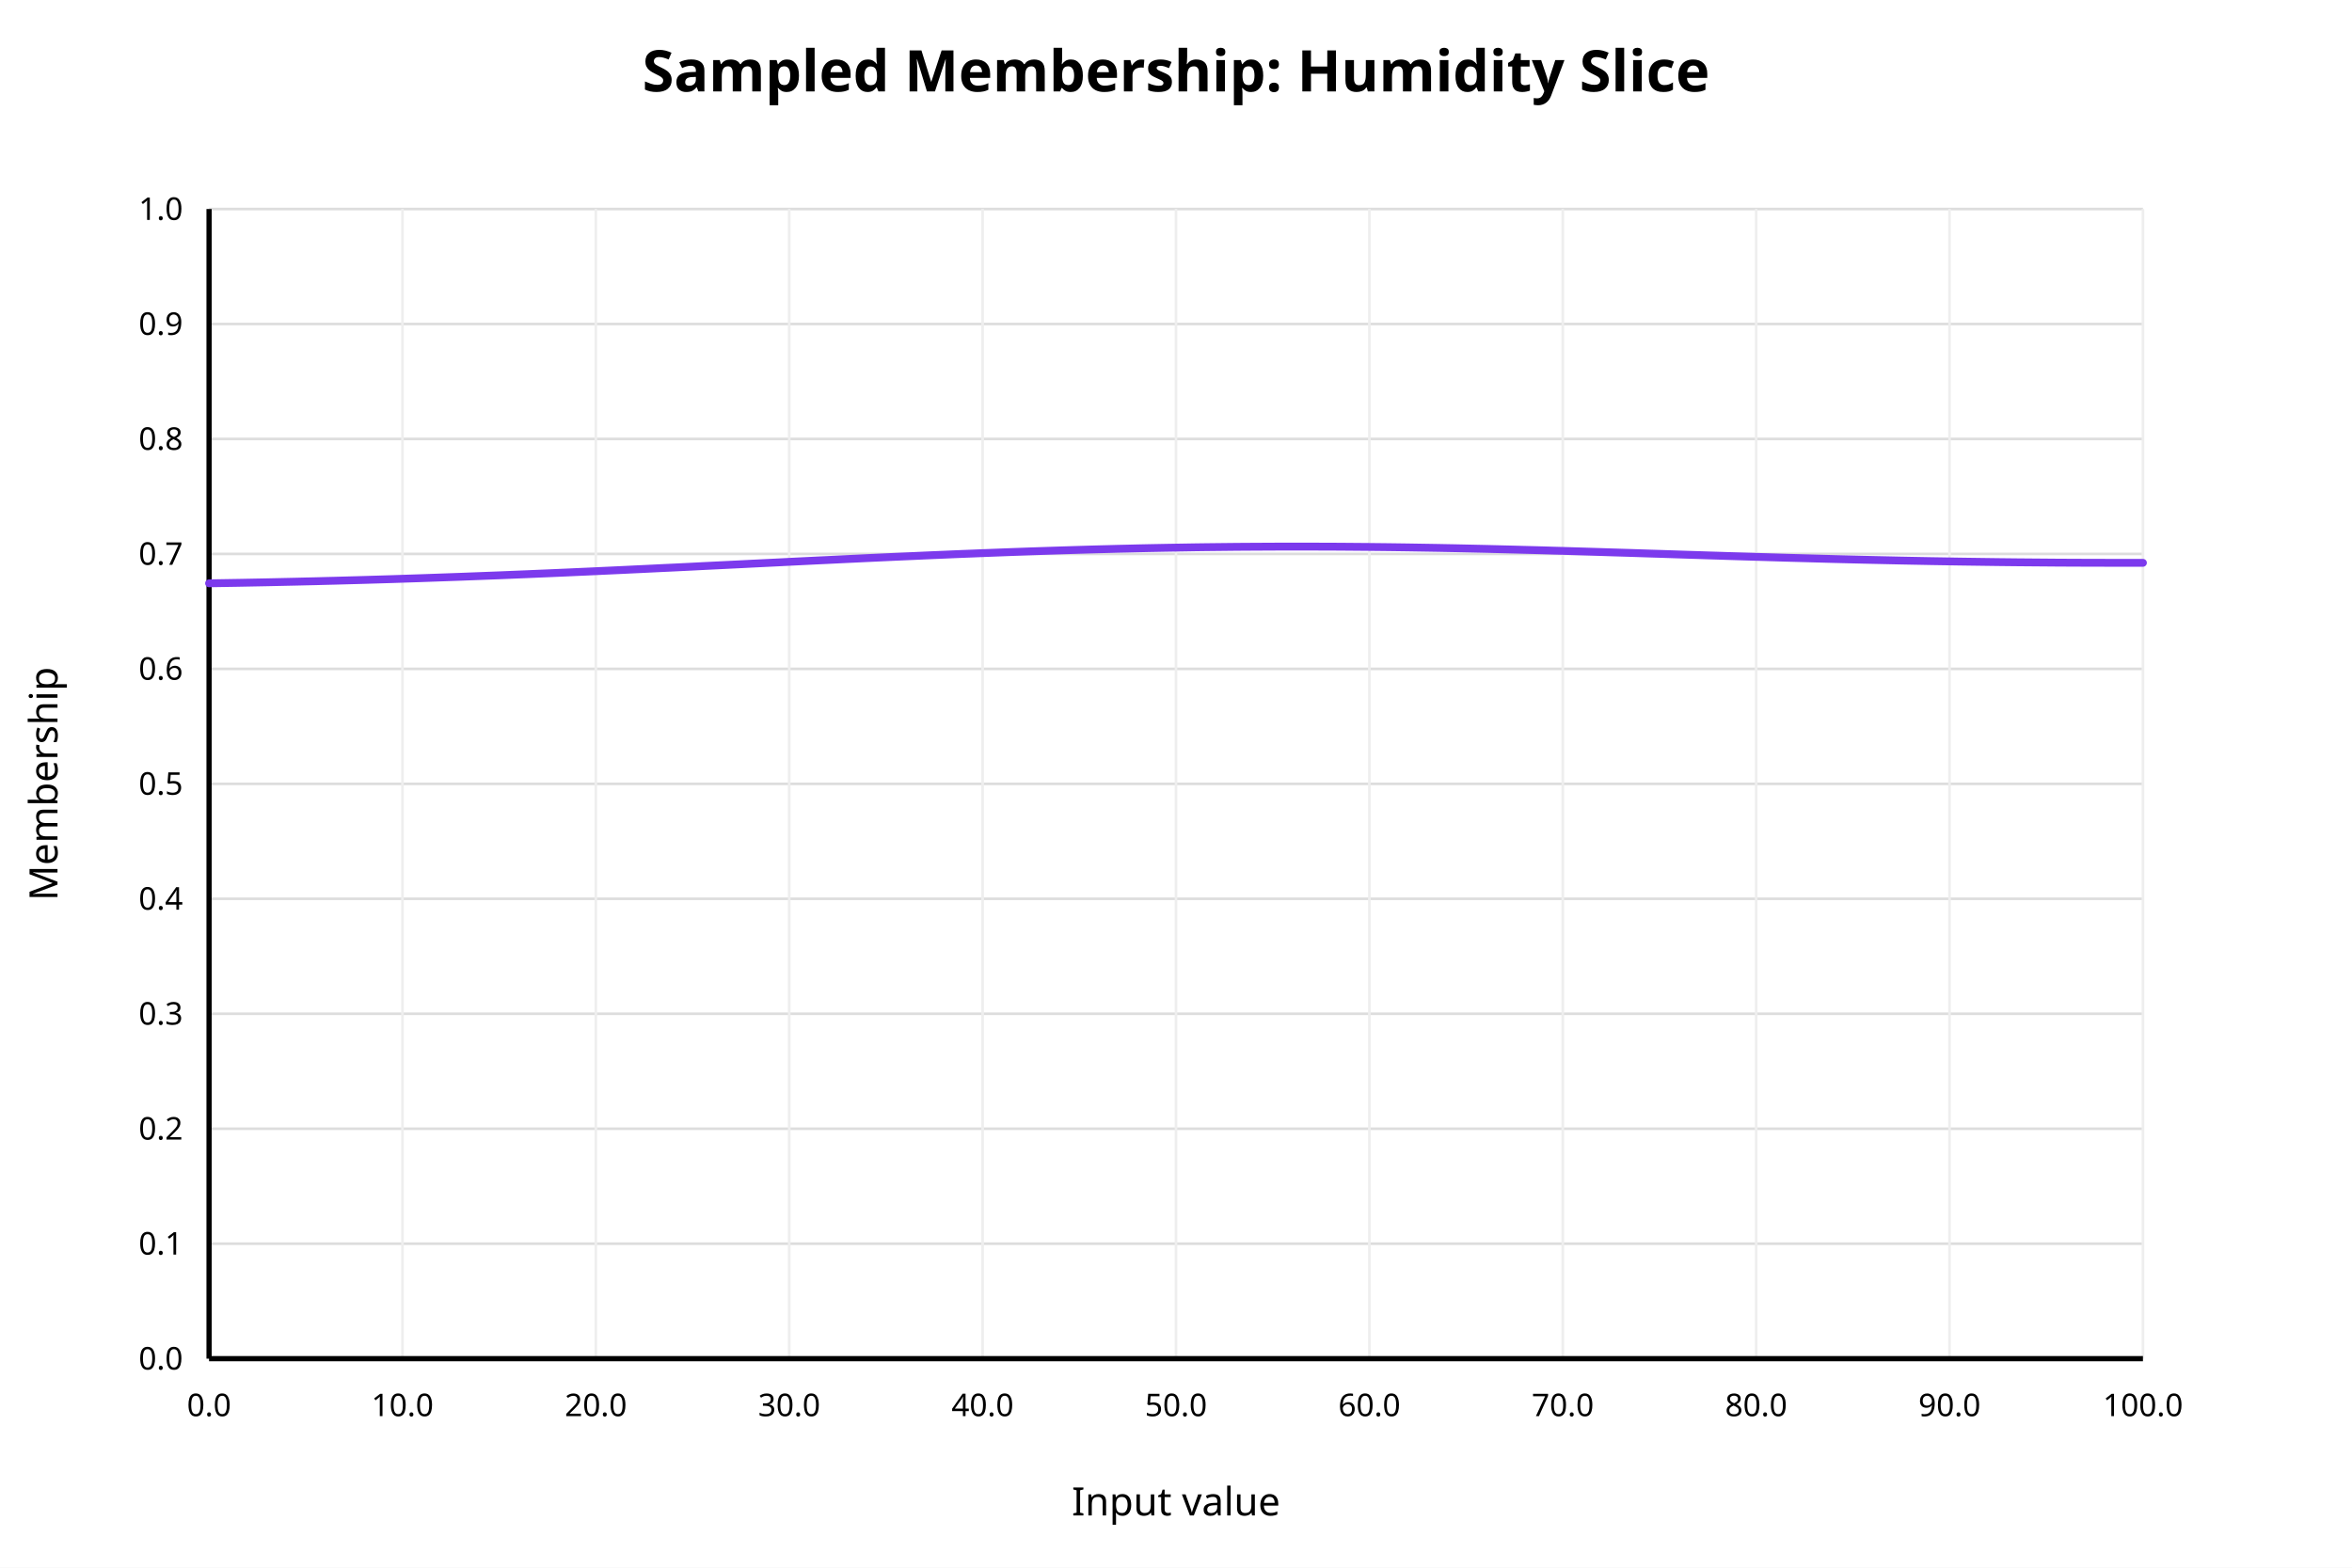
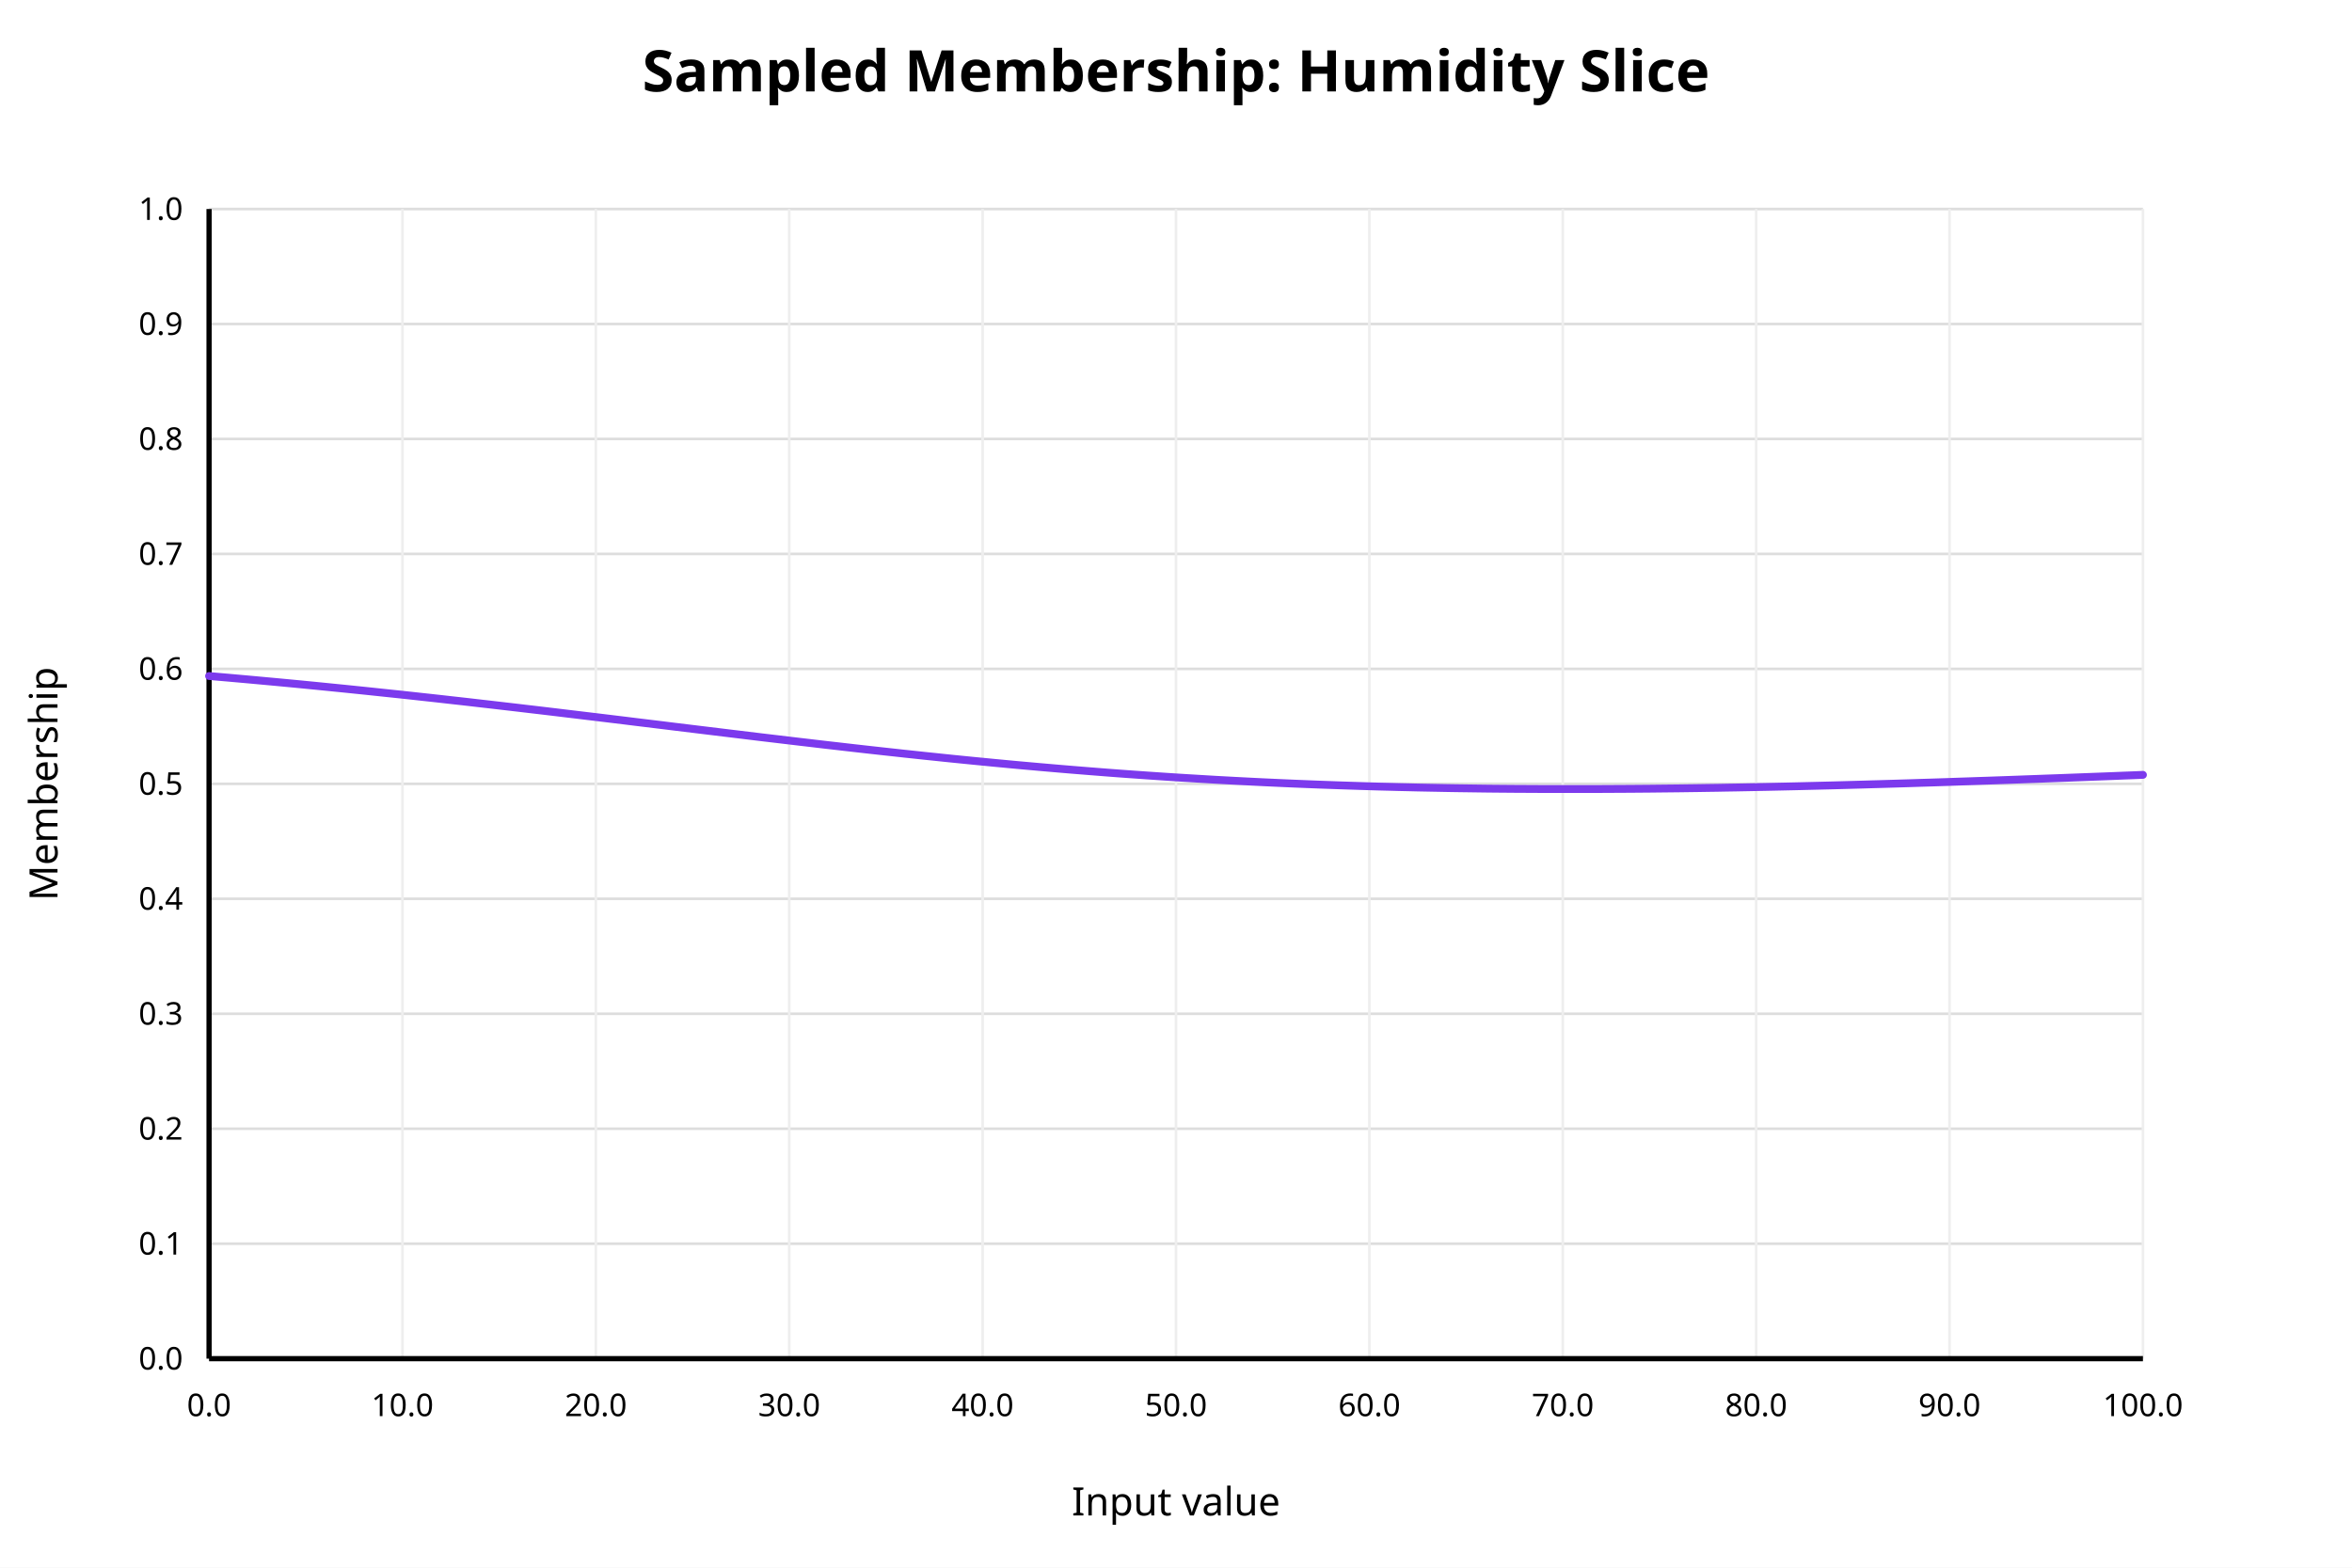
<svg xmlns="http://www.w3.org/2000/svg" width="900" height="600" viewBox="0 0 900 600">
  <rect x="0" y="0" width="900" height="600" fill="white" />
  <text x="450" y="35" text-anchor="middle" font-family="sans-serif" font-size="22" font-weight="bold" fill="black">Sampled Membership: Humidity Slice</text>
  <line x1="80" y1="520.00" x2="820" y2="520.00" stroke="#dddddd" stroke-width="1" />
  <text x="70" y="520.00" text-anchor="end" dominant-baseline="middle" font-family="sans-serif" font-size="12" fill="black">0.0</text>
  <line x1="80" y1="476.00" x2="820" y2="476.00" stroke="#dddddd" stroke-width="1" />
  <text x="70" y="476.00" text-anchor="end" dominant-baseline="middle" font-family="sans-serif" font-size="12" fill="black">0.1</text>
  <line x1="80" y1="432.00" x2="820" y2="432.00" stroke="#dddddd" stroke-width="1" />
  <text x="70" y="432.00" text-anchor="end" dominant-baseline="middle" font-family="sans-serif" font-size="12" fill="black">0.2</text>
  <line x1="80" y1="388.00" x2="820" y2="388.00" stroke="#dddddd" stroke-width="1" />
  <text x="70" y="388.00" text-anchor="end" dominant-baseline="middle" font-family="sans-serif" font-size="12" fill="black">0.3</text>
  <line x1="80" y1="344.00" x2="820" y2="344.00" stroke="#dddddd" stroke-width="1" />
  <text x="70" y="344.00" text-anchor="end" dominant-baseline="middle" font-family="sans-serif" font-size="12" fill="black">0.4</text>
  <line x1="80" y1="300.00" x2="820" y2="300.00" stroke="#dddddd" stroke-width="1" />
  <text x="70" y="300.00" text-anchor="end" dominant-baseline="middle" font-family="sans-serif" font-size="12" fill="black">0.5</text>
  <line x1="80" y1="256.00" x2="820" y2="256.00" stroke="#dddddd" stroke-width="1" />
  <text x="70" y="256.00" text-anchor="end" dominant-baseline="middle" font-family="sans-serif" font-size="12" fill="black">0.6</text>
  <line x1="80" y1="212.00" x2="820" y2="212.00" stroke="#dddddd" stroke-width="1" />
  <text x="70" y="212.00" text-anchor="end" dominant-baseline="middle" font-family="sans-serif" font-size="12" fill="black">0.7</text>
  <line x1="80" y1="168.00" x2="820" y2="168.00" stroke="#dddddd" stroke-width="1" />
  <text x="70" y="168.00" text-anchor="end" dominant-baseline="middle" font-family="sans-serif" font-size="12" fill="black">0.8</text>
  <line x1="80" y1="124.00" x2="820" y2="124.00" stroke="#dddddd" stroke-width="1" />
  <text x="70" y="124.00" text-anchor="end" dominant-baseline="middle" font-family="sans-serif" font-size="12" fill="black">0.9</text>
  <line x1="80" y1="80.00" x2="820" y2="80.00" stroke="#dddddd" stroke-width="1" />
  <text x="70" y="80.00" text-anchor="end" dominant-baseline="middle" font-family="sans-serif" font-size="12" fill="black">1.0</text>
  <line x1="80.00" y1="80" x2="80.00" y2="520" stroke="#eeeeee" stroke-width="1" />
  <text x="80.00" y="542" text-anchor="middle" font-family="sans-serif" font-size="12" fill="black">0.0</text>
  <line x1="154.00" y1="80" x2="154.00" y2="520" stroke="#eeeeee" stroke-width="1" />
  <text x="154.00" y="542" text-anchor="middle" font-family="sans-serif" font-size="12" fill="black">10.0</text>
  <line x1="228.00" y1="80" x2="228.00" y2="520" stroke="#eeeeee" stroke-width="1" />
  <text x="228.00" y="542" text-anchor="middle" font-family="sans-serif" font-size="12" fill="black">20.0</text>
  <line x1="302.00" y1="80" x2="302.00" y2="520" stroke="#eeeeee" stroke-width="1" />
  <text x="302.00" y="542" text-anchor="middle" font-family="sans-serif" font-size="12" fill="black">30.0</text>
  <line x1="376.00" y1="80" x2="376.00" y2="520" stroke="#eeeeee" stroke-width="1" />
  <text x="376.00" y="542" text-anchor="middle" font-family="sans-serif" font-size="12" fill="black">40.0</text>
  <line x1="450.00" y1="80" x2="450.00" y2="520" stroke="#eeeeee" stroke-width="1" />
  <text x="450.00" y="542" text-anchor="middle" font-family="sans-serif" font-size="12" fill="black">50.0</text>
  <line x1="524.00" y1="80" x2="524.00" y2="520" stroke="#eeeeee" stroke-width="1" />
  <text x="524.00" y="542" text-anchor="middle" font-family="sans-serif" font-size="12" fill="black">60.0</text>
  <line x1="598.00" y1="80" x2="598.00" y2="520" stroke="#eeeeee" stroke-width="1" />
  <text x="598.00" y="542" text-anchor="middle" font-family="sans-serif" font-size="12" fill="black">70.0</text>
  <line x1="672.00" y1="80" x2="672.00" y2="520" stroke="#eeeeee" stroke-width="1" />
  <text x="672.00" y="542" text-anchor="middle" font-family="sans-serif" font-size="12" fill="black">80.0</text>
  <line x1="746.00" y1="80" x2="746.00" y2="520" stroke="#eeeeee" stroke-width="1" />
  <text x="746.00" y="542" text-anchor="middle" font-family="sans-serif" font-size="12" fill="black">90.0</text>
  <line x1="820.00" y1="80" x2="820.00" y2="520" stroke="#eeeeee" stroke-width="1" />
  <text x="820.00" y="542" text-anchor="middle" font-family="sans-serif" font-size="12" fill="black">100.0</text>
  <line x1="80" y1="520" x2="820" y2="520" stroke="black" stroke-width="2" />
  <line x1="80" y1="80" x2="80" y2="520" stroke="black" stroke-width="2" />
  <text x="450" y="580" text-anchor="middle" font-family="sans-serif" font-size="15" fill="black">Input value</text>
  <text x="22" y="300" text-anchor="middle" font-family="sans-serif" font-size="15" fill="black" transform="rotate(-90 22 300)">Membership</text>
-   <polyline fill="none" stroke="#7c3aed" stroke-width="3" stroke-linejoin="round" stroke-linecap="round" points="80.00,223.25 83.70,223.19 87.40,223.13 91.10,223.07 94.80,223.00 98.50,222.93 102.20,222.86 105.90,222.78 109.60,222.70 113.30,222.62 117.00,222.53 120.70,222.45 124.40,222.35 128.10,222.26 131.80,222.16 135.50,222.06 139.20,221.96 142.90,221.85 146.60,221.74 150.30,221.63 154.00,221.51 157.70,221.39 161.40,221.27 165.10,221.14 168.80,221.01 172.50,220.88 176.20,220.75 179.90,220.61 183.60,220.47 187.30,220.33 191.00,220.19 194.70,220.04 198.40,219.89 202.10,219.74 205.80,219.58 209.50,219.43 213.20,219.27 216.90,219.11 220.60,218.94 224.30,218.78 228.00,218.61 231.70,218.44 235.40,218.27 239.10,218.10 242.80,217.92 246.50,217.75 250.20,217.57 253.90,217.39 257.60,217.22 261.30,217.04 265.00,216.86 268.70,216.67 272.40,216.49 276.10,216.31 279.80,216.13 283.50,215.95 287.20,215.76 290.90,215.58 294.60,215.40 298.30,215.22 302.00,215.03 305.70,214.85 309.40,214.67 313.10,214.49 316.80,214.32 320.50,214.14 324.20,213.96 327.90,213.79 331.60,213.61 335.30,213.44 339.00,213.27 342.70,213.10 346.40,212.94 350.10,212.78 353.80,212.61 357.50,212.45 361.20,212.30 364.90,212.14 368.60,211.99 372.30,211.85 376.00,211.70 379.70,211.56 383.40,211.42 387.10,211.28 390.80,211.15 394.50,211.02 398.20,210.90 401.90,210.78 405.60,210.66 409.30,210.55 413.00,210.44 416.70,210.33 420.40,210.23 424.10,210.14 427.80,210.04 431.50,209.96 435.20,209.87 438.90,209.79 442.60,209.72 446.30,209.65 450.00,209.59 453.70,209.53 457.40,209.47 461.10,209.42 464.80,209.38 468.50,209.34 472.20,209.30 475.90,209.27 479.60,209.25 483.30,209.23 487.00,209.21 490.70,209.20 494.40,209.19 498.10,209.19 501.80,209.20 505.50,209.21 509.20,209.22 512.90,209.24 516.60,209.27 520.30,209.30 524.00,209.33 527.70,209.37 531.40,209.41 535.10,209.46 538.80,209.51 542.50,209.57 546.20,209.63 549.90,209.69 553.60,209.76 557.30,209.83 561.00,209.91 564.70,209.99 568.40,210.07 572.10,210.16 575.80,210.25 579.50,210.34 583.20,210.44 586.90,210.53 590.60,210.63 594.30,210.74 598.00,210.84 601.70,210.95 605.40,211.06 609.10,211.17 612.80,211.28 616.50,211.40 620.20,211.51 623.90,211.62 627.60,211.74 631.30,211.86 635.00,211.97 638.70,212.09 642.40,212.21 646.10,212.33 649.80,212.44 653.50,212.56 657.20,212.67 660.90,212.79 664.60,212.90 668.30,213.01 672.00,213.12 675.70,213.23 679.40,213.34 683.10,213.45 686.80,213.55 690.50,213.65 694.20,213.75 697.90,213.85 701.60,213.95 705.30,214.04 709.00,214.13 712.70,214.22 716.40,214.30 720.10,214.38 723.80,214.46 727.50,214.54 731.20,214.61 734.90,214.68 738.60,214.75 742.30,214.81 746.00,214.87 749.70,214.93 753.40,214.98 757.10,215.03 760.80,215.08 764.50,215.13 768.20,215.17 771.90,215.21 775.60,215.24 779.30,215.27 783.00,215.30 786.70,215.33 790.40,215.35 794.10,215.37 797.80,215.38 801.50,215.39 805.20,215.40 808.90,215.41 812.60,215.42 816.30,215.42 820.00,215.41" />
+   <polyline fill="none" stroke="#7c3aed" stroke-width="3" stroke-linejoin="round" stroke-linecap="round" points="80.00,258.73 83.70,259.05 87.40,259.37 91.10,259.70 94.80,260.03 98.50,260.37 102.20,260.71 105.90,261.05 109.60,261.40 113.30,261.75 117.00,262.11 120.70,262.47 124.40,262.84 128.10,263.21 131.80,263.58 135.50,263.96 139.20,264.34 142.90,264.73 146.60,265.12 150.30,265.51 154.00,265.90 157.70,266.30 161.40,266.71 165.10,267.11 168.80,267.52 172.50,267.94 176.20,268.35 179.90,268.77 183.60,269.20 187.30,269.62 191.00,270.05 194.70,270.48 198.40,270.91 202.10,271.35 205.80,271.78 209.50,272.22 213.20,272.66 216.90,273.11 220.60,273.55 224.30,274.00 228.00,274.44 231.70,274.89 235.40,275.34 239.10,275.79 242.80,276.25 246.50,276.70 250.20,277.15 253.90,277.60 257.60,278.06 261.30,278.51 265.00,278.96 268.70,279.41 272.40,279.86 276.10,280.31 279.80,280.76 283.50,281.21 287.20,281.66 290.90,282.11 294.60,282.55 298.30,282.99 302.00,283.43 305.70,283.87 309.40,284.30 313.10,284.74 316.80,285.17 320.50,285.59 324.20,286.02 327.90,286.44 331.60,286.86 335.30,287.27 339.00,287.68 342.70,288.08 346.40,288.49 350.10,288.88 353.80,289.28 357.50,289.66 361.20,290.05 364.90,290.43 368.60,290.80 372.30,291.17 376.00,291.53 379.70,291.89 383.40,292.24 387.10,292.59 390.80,292.93 394.50,293.26 398.20,293.59 401.90,293.91 405.60,294.23 409.30,294.54 413.00,294.84 416.70,295.14 420.40,295.43 424.10,295.72 427.80,296.00 431.50,296.27 435.20,296.53 438.90,296.79 442.60,297.04 446.30,297.29 450.00,297.53 453.70,297.76 457.40,297.98 461.10,298.20 464.80,298.42 468.50,298.62 472.20,298.82 475.90,299.01 479.60,299.20 483.30,299.38 487.00,299.55 490.70,299.72 494.40,299.88 498.10,300.03 501.80,300.18 505.50,300.32 509.20,300.45 512.90,300.58 516.60,300.70 520.30,300.82 524.00,300.93 527.70,301.04 531.40,301.13 535.10,301.23 538.80,301.31 542.50,301.40 546.20,301.47 549.90,301.54 553.60,301.61 557.30,301.67 561.00,301.72 564.70,301.77 568.40,301.82 572.10,301.86 575.80,301.89 579.50,301.92 583.20,301.94 586.90,301.96 590.60,301.98 594.30,301.99 598.00,301.99 601.70,301.99 605.40,301.99 609.10,301.98 612.80,301.97 616.50,301.95 620.20,301.93 623.90,301.91 627.60,301.88 631.30,301.85 635.00,301.81 638.70,301.77 642.40,301.73 646.10,301.68 649.80,301.63 653.50,301.57 657.20,301.52 660.90,301.45 664.60,301.39 668.30,301.32 672.00,301.25 675.70,301.18 679.40,301.10 683.10,301.02 686.80,300.94 690.50,300.85 694.20,300.76 697.90,300.67 701.60,300.58 705.30,300.48 709.00,300.38 712.70,300.28 716.40,300.17 720.10,300.07 723.80,299.96 727.50,299.85 731.20,299.74 734.90,299.62 738.60,299.51 742.30,299.39 746.00,299.27 749.70,299.14 753.40,299.02 757.10,298.89 760.80,298.77 764.50,298.64 768.20,298.51 771.90,298.38 775.60,298.24 779.30,298.11 783.00,297.97 786.70,297.84 790.40,297.70 794.10,297.56 797.80,297.42 801.50,297.28 805.20,297.14 808.90,297.00 812.60,296.85 816.30,296.71 820.00,296.56" />
</svg>
